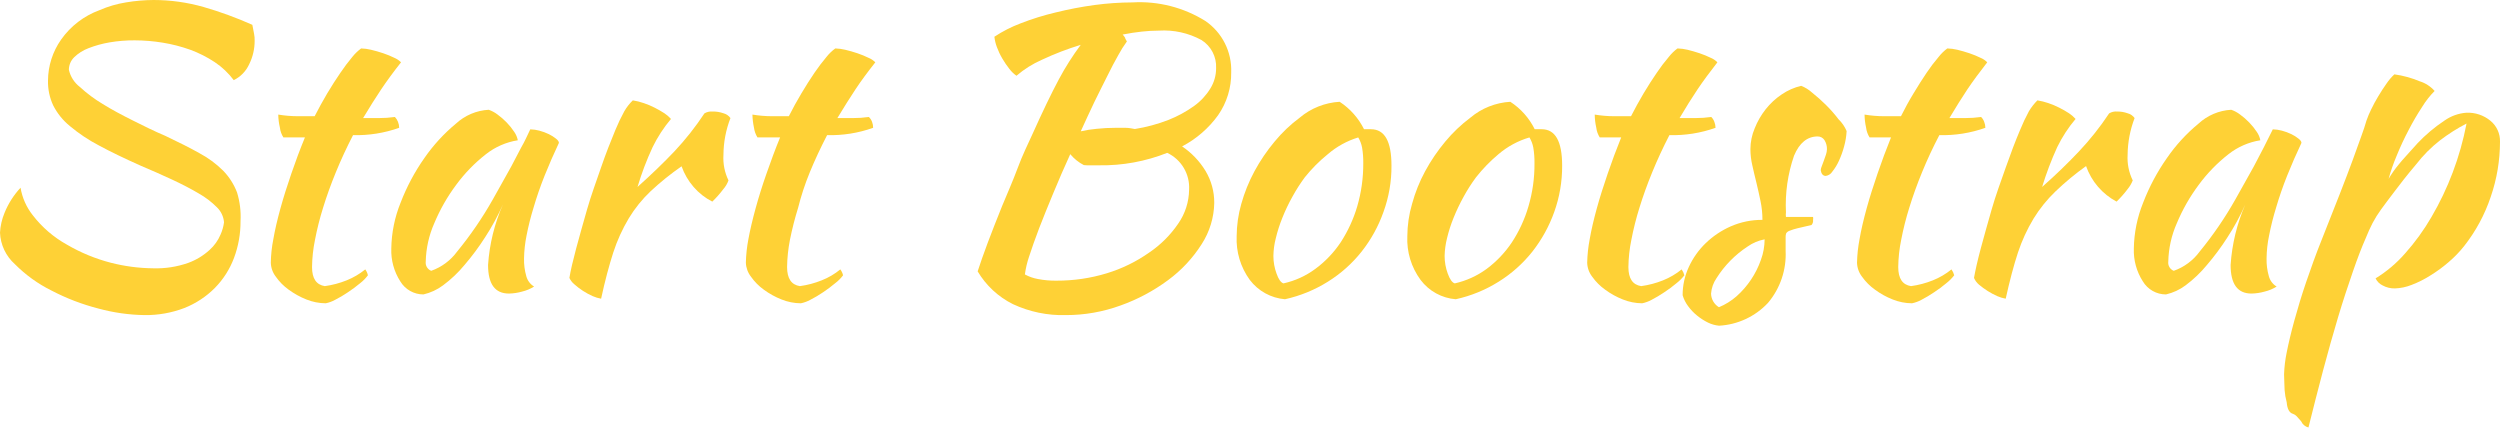
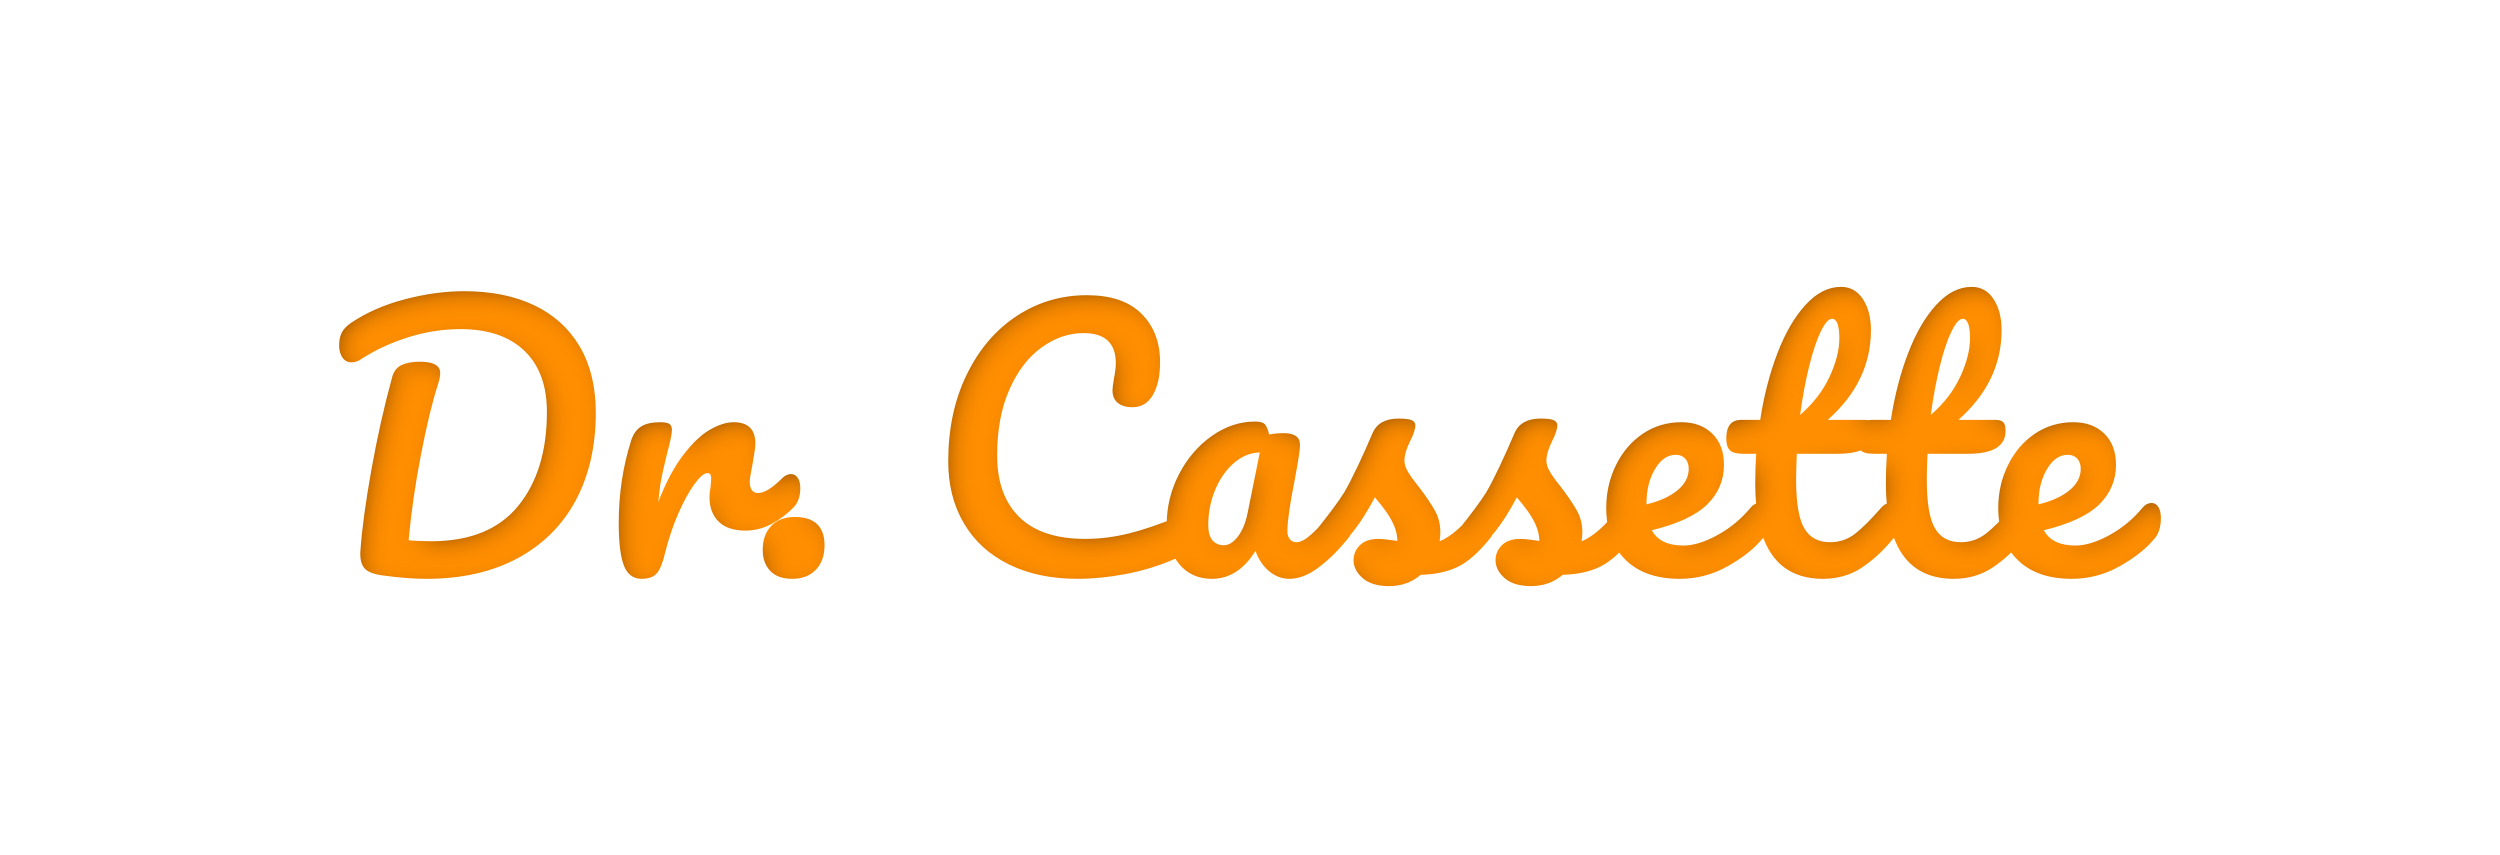
- <svg xmlns="http://www.w3.org/2000/svg" viewBox="0 0 228.66 39.08">
-   <style>.cls-1{fill:#fed136;}</style>
-   <path class="cls-1" d="M23.08,15.17c.07.4.13.68.16.83a2.66,2.66,0,0,1,.05.62,4.76,4.76,0,0,1-.51,2.18,3,3,0,0,1-1.4,1.43,7.12,7.12,0,0,0-1.73-1.64,10.8,10.8,0,0,0-2.25-1.14,14.23,14.23,0,0,0-2.53-.65,16,16,0,0,0-2.55-.21,13,13,0,0,0-2.32.19,9.91,9.91,0,0,0-1.91.53,3.79,3.79,0,0,0-1.31.83,1.61,1.61,0,0,0-.48,1.14,2.73,2.73,0,0,0,1,1.57,12.76,12.76,0,0,0,2.09,1.56c.82.51,1.74,1,2.74,1.5s2,1,3,1.42c1.2.57,2.24,1.09,3.11,1.58a9.31,9.31,0,0,1,2.16,1.59,5.83,5.83,0,0,1,1.28,2A7.5,7.5,0,0,1,22,33.12a9.43,9.43,0,0,1-.6,3.38,7.84,7.84,0,0,1-1.75,2.74,8.21,8.21,0,0,1-2.78,1.83,9.85,9.85,0,0,1-3.65.65A17,17,0,0,1,9,41.12a20,20,0,0,1-4.3-1.65,12.61,12.61,0,0,1-3.33-2.4A4.09,4.09,0,0,1,0,34.18a5.48,5.48,0,0,1,.41-1.8,7.5,7.5,0,0,1,1.47-2.31A5.49,5.49,0,0,0,3,32.59a10.14,10.14,0,0,0,3.13,2.69,15.79,15.79,0,0,0,4,1.65,16.23,16.23,0,0,0,3.87.51,8.83,8.83,0,0,0,3.23-.5,5.89,5.89,0,0,0,1.94-1.18,3.94,3.94,0,0,0,1-1.4,4,4,0,0,0,.32-1.13,2.14,2.14,0,0,0-.65-1.37,7.65,7.65,0,0,0-1.67-1.27c-.69-.41-1.5-.83-2.42-1.26s-1.88-.85-2.87-1.27c-1.48-.66-2.77-1.28-3.84-1.86a14.83,14.83,0,0,1-2.65-1.77,5.88,5.88,0,0,1-1.53-1.9,5.1,5.1,0,0,1-.47-2.26,6.57,6.57,0,0,1,1.2-3.75A7.41,7.41,0,0,1,9.1,13.83a10,10,0,0,1,2.42-.71,15.83,15.83,0,0,1,2.53-.22,16.76,16.76,0,0,1,4.57.64A34.29,34.29,0,0,1,23.08,15.17Z" transform="translate(0 -12.9)" />
-   <path class="cls-1" d="M25.92,25.47a2.16,2.16,0,0,1-.32-.9,5.75,5.75,0,0,1-.15-1.19,11.13,11.13,0,0,0,1.77.15h1.56c.36-.7.74-1.4,1.15-2.09s.82-1.32,1.21-1.89a17.57,17.57,0,0,1,1.09-1.45,4.35,4.35,0,0,1,.8-.77,4.29,4.29,0,0,1,.9.12c.37.09.74.19,1.12.32s.72.27,1,.41a1.89,1.89,0,0,1,.63.42c-.71.9-1.31,1.72-1.82,2.48s-1.06,1.64-1.65,2.62h1.44a10.58,10.58,0,0,0,1.47-.1,1.28,1.28,0,0,1,.28.44,1.5,1.5,0,0,1,.11.55,11.71,11.71,0,0,1-4.22.67c-.59,1.14-1.11,2.27-1.57,3.39s-.85,2.21-1.17,3.25a26.36,26.36,0,0,0-.74,2.94,13.17,13.17,0,0,0-.27,2.49q0,1.56,1.17,1.74a8.46,8.46,0,0,0,2-.53,6.68,6.68,0,0,0,1.7-1,1.42,1.42,0,0,1,.24.54,3.7,3.7,0,0,1-.72.73,12.51,12.51,0,0,1-1.12.83,10.47,10.47,0,0,1-1.17.69,3,3,0,0,1-.85.31,4.85,4.85,0,0,1-1.77-.35,7.38,7.38,0,0,1-1.61-.89,4.93,4.93,0,0,1-1.18-1.19,2.19,2.19,0,0,1-.46-1.29,11.94,11.94,0,0,1,.23-2.14c.15-.87.37-1.8.65-2.82s.62-2.08,1-3.19.79-2.21,1.24-3.3Z" transform="translate(0 -12.9)" />
-   <path class="cls-1" d="M48.5,24.73a3.45,3.45,0,0,1,.83.12,4.92,4.92,0,0,1,.87.32,3.48,3.48,0,0,1,.65.41q.27.21.27.39c-.47,1-.91,2-1.31,3s-.74,2-1,2.89a24.37,24.37,0,0,0-.65,2.58,11.63,11.63,0,0,0-.23,2.09,5.4,5.4,0,0,0,.21,1.64,1.58,1.58,0,0,0,.71.94,3.64,3.64,0,0,1-1.1.46,4.72,4.72,0,0,1-1.2.18c-1.28,0-1.91-.87-1.91-2.62A16.45,16.45,0,0,1,46,31.6a21.14,21.14,0,0,1-1.63,3,22.3,22.3,0,0,1-1.87,2.52A11.21,11.21,0,0,1,40.52,39a4.79,4.79,0,0,1-1.79.83,2.46,2.46,0,0,1-2.12-1.2,5.2,5.2,0,0,1-.82-3,11.6,11.6,0,0,1,.85-4.19,18.86,18.86,0,0,1,2.18-4.09,15.66,15.66,0,0,1,2.88-3.14,4.81,4.81,0,0,1,3-1.27,2.89,2.89,0,0,1,.8.43,6.43,6.43,0,0,1,.85.74,5.91,5.91,0,0,1,.69.86,2,2,0,0,1,.32.76A6.31,6.31,0,0,0,44.45,27a14.3,14.3,0,0,0-2.73,2.81,16.49,16.49,0,0,0-2,3.51,9.17,9.17,0,0,0-.78,3.5.8.8,0,0,0,.5.85,5,5,0,0,0,2.37-1.76,33.44,33.44,0,0,0,3.26-4.76l.79-1.41c.3-.52.6-1.07.91-1.63l.9-1.72C48,25.83,48.24,25.27,48.5,24.73Z" transform="translate(0 -12.9)" />
-   <path class="cls-1" d="M52.08,38.32c.11-.68.32-1.58.62-2.7s.64-2.32,1-3.58.83-2.53,1.27-3.81.89-2.42,1.31-3.43a17,17,0,0,1,.82-1.72,4.49,4.49,0,0,1,.78-1,5.82,5.82,0,0,1,1,.25,7.17,7.17,0,0,1,1,.42,10.06,10.06,0,0,1,.89.51,3,3,0,0,1,.6.52,12.47,12.47,0,0,0-1.68,2.58A26.67,26.67,0,0,0,58.31,30q1.9-1.7,3.38-3.26a26,26,0,0,0,2.74-3.47,1.24,1.24,0,0,1,.74-.17,2.8,2.8,0,0,1,1,.16,1.13,1.13,0,0,1,.64.44,9.39,9.39,0,0,0-.64,3.36,4.67,4.67,0,0,0,.46,2.34,2.52,2.52,0,0,1-.48.81,9.48,9.48,0,0,1-1,1.13A5.64,5.64,0,0,1,63.44,30a5.85,5.85,0,0,1-1.1-1.89,25,25,0,0,0-2.83,2.28,11.89,11.89,0,0,0-2,2.48A15.33,15.33,0,0,0,56.09,36c-.38,1.18-.76,2.59-1.11,4.22a3.32,3.32,0,0,1-.76-.23,6.46,6.46,0,0,1-.89-.48,6.29,6.29,0,0,1-.79-.6A1.65,1.65,0,0,1,52.08,38.32Z" transform="translate(0 -12.9)" />
-   <path class="cls-1" d="M69.28,25.47a2.31,2.31,0,0,1-.32-.9,6.42,6.42,0,0,1-.14-1.19,11.13,11.13,0,0,0,1.77.15h1.56c.35-.7.74-1.4,1.15-2.09s.81-1.32,1.2-1.89a17.48,17.48,0,0,1,1.1-1.45,4.05,4.05,0,0,1,.8-.77,4.46,4.46,0,0,1,.9.12c.37.09.74.19,1.12.32s.72.27,1,.41a1.85,1.85,0,0,1,.64.42c-.71.9-1.32,1.72-1.82,2.48s-1.06,1.64-1.65,2.62H78a10.37,10.37,0,0,0,1.47-.1,1.17,1.17,0,0,1,.29.44,1.49,1.49,0,0,1,.1.55,11.62,11.62,0,0,1-4.21.67c-.59,1.14-1.12,2.27-1.58,3.39S73.26,30.86,73,31.9a28.93,28.93,0,0,0-.75,2.94,14,14,0,0,0-.26,2.49q0,1.56,1.17,1.74a8.38,8.38,0,0,0,2-.53,6.35,6.35,0,0,0,1.7-1,1.47,1.47,0,0,1,.25.54,3.53,3.53,0,0,1-.73.73,12.33,12.33,0,0,1-1.11.83,10.47,10.47,0,0,1-1.17.69,3.1,3.1,0,0,1-.85.31,4.85,4.85,0,0,1-1.77-.35,7.16,7.16,0,0,1-1.61-.89,4.93,4.93,0,0,1-1.18-1.19,2.2,2.2,0,0,1-.47-1.29,13,13,0,0,1,.23-2.14c.16-.87.38-1.8.66-2.82s.61-2.08,1-3.19.79-2.21,1.24-3.3Z" transform="translate(0 -12.9)" />
-   <path class="cls-1" d="M112.61,19.52a6.68,6.68,0,0,1-1.2,3.92,9.49,9.49,0,0,1-3.29,2.85,7.24,7.24,0,0,1,2.14,2.24,5.61,5.61,0,0,1,.8,2.93,7.17,7.17,0,0,1-1.15,3.77,12.21,12.21,0,0,1-3.07,3.29,16.72,16.72,0,0,1-4.35,2.32,14.54,14.54,0,0,1-5,.88,10.74,10.74,0,0,1-4.84-1,7.78,7.78,0,0,1-3.23-3q.34-1.06.93-2.64c.39-1,.82-2.16,1.3-3.32s1-2.33,1.43-3.49.94-2.2,1.36-3.12c.9-2,1.7-3.67,2.41-5a24.86,24.86,0,0,1,2-3.15,26.71,26.71,0,0,0-3.54,1.36,9.33,9.33,0,0,0-2.34,1.47,2.91,2.91,0,0,1-.65-.63,8.15,8.15,0,0,1-.64-.94,6.29,6.29,0,0,1-.5-1.05,3.94,3.94,0,0,1-.23-.95,12,12,0,0,1,2.39-1.22,23.75,23.75,0,0,1,3.21-1,33.74,33.74,0,0,1,3.55-.68,26.83,26.83,0,0,1,3.49-.24,11.36,11.36,0,0,1,6.66,1.7A5.44,5.44,0,0,1,112.61,19.52ZM99.13,28a4,4,0,0,1-1.24-1c-.55,1.2-1.06,2.38-1.54,3.54s-.92,2.23-1.3,3.22-.68,1.86-.92,2.59A8.69,8.69,0,0,0,93.74,38a3.87,3.87,0,0,0,1.19.42,8.25,8.25,0,0,0,1.72.15,15.56,15.56,0,0,0,4.6-.68A13.63,13.63,0,0,0,105.11,36a9.93,9.93,0,0,0,2.65-2.64,5.53,5.53,0,0,0,1-3.11,3.51,3.51,0,0,0-2-3.37,16.2,16.2,0,0,1-6.23,1.14h-.76A3.79,3.79,0,0,1,99.13,28ZM106,15.7a14.6,14.6,0,0,0-1.57.09c-.56.06-1.14.15-1.75.27a1.33,1.33,0,0,1,.23.3c0,.1.11.21.16.33a10.77,10.77,0,0,0-.78,1.24c-.31.55-.65,1.18-1,1.9s-.77,1.51-1.19,2.39-.83,1.77-1.25,2.69a10.89,10.89,0,0,1,1.47-.23,16.47,16.47,0,0,1,1.71-.09c.31,0,.61,0,.91,0s.58.06.86.11a15.06,15.06,0,0,0,3.07-.83,10.86,10.86,0,0,0,2.35-1.28A5.48,5.48,0,0,0,110.7,21a3.51,3.51,0,0,0,.53-1.87,2.87,2.87,0,0,0-1.34-2.57A7.22,7.22,0,0,0,106,15.7Z" transform="translate(0 -12.9)" />
-   <path class="cls-1" d="M117.53,40.27a4.51,4.51,0,0,1-3.22-1.77,6.31,6.31,0,0,1-1.2-4,11,11,0,0,1,.42-2.94,14.51,14.51,0,0,1,1.21-3,16.37,16.37,0,0,1,1.84-2.71,13.15,13.15,0,0,1,2.3-2.19,6.21,6.21,0,0,1,3.65-1.45,6.4,6.4,0,0,1,2.23,2.51l.32,0,.31,0c1.26,0,1.88,1.11,1.88,3.33a12.13,12.13,0,0,1-.73,4.23,12.61,12.61,0,0,1-2,3.63,12.09,12.09,0,0,1-3.08,2.75A12.45,12.45,0,0,1,117.53,40.27Zm1.81-11.15a15.33,15.33,0,0,0-1.13,1.77,16.13,16.13,0,0,0-.92,1.93,13,13,0,0,0-.6,1.87,6.79,6.79,0,0,0-.22,1.62,4.65,4.65,0,0,0,.29,1.62c.18.52.4.82.63.89a7.68,7.68,0,0,0,2.92-1.33,9.7,9.7,0,0,0,2.31-2.42,12.49,12.49,0,0,0,1.52-3.3,13.82,13.82,0,0,0,.55-3.93,7.84,7.84,0,0,0-.11-1.45,2.8,2.8,0,0,0-.35-.92A7.71,7.71,0,0,0,121.45,27,13.82,13.82,0,0,0,119.34,29.12Z" transform="translate(0 -12.9)" />
-   <path class="cls-1" d="M133.15,40.27a4.47,4.47,0,0,1-3.22-1.77,6.25,6.25,0,0,1-1.21-4,10.62,10.62,0,0,1,.43-2.94,13.93,13.93,0,0,1,1.2-3,16.37,16.37,0,0,1,1.84-2.71,13.51,13.51,0,0,1,2.3-2.19,6.23,6.23,0,0,1,3.65-1.45,6.33,6.33,0,0,1,2.23,2.51l.32,0,.32,0c1.25,0,1.87,1.11,1.87,3.33a12.36,12.36,0,0,1-.72,4.23,12.87,12.87,0,0,1-2,3.63,12.09,12.09,0,0,1-3.08,2.75A12.39,12.39,0,0,1,133.15,40.27ZM135,29.12a15.33,15.33,0,0,0-1.13,1.77,17.83,17.83,0,0,0-.92,1.93,13,13,0,0,0-.6,1.87,7.34,7.34,0,0,0-.22,1.62,4.65,4.65,0,0,0,.29,1.62c.19.52.4.82.64.89a7.82,7.82,0,0,0,2.92-1.33,9.84,9.84,0,0,0,2.3-2.42,12.18,12.18,0,0,0,1.52-3.3,13.48,13.48,0,0,0,.55-3.93,7.84,7.84,0,0,0-.11-1.45,2.8,2.8,0,0,0-.35-.92A7.71,7.71,0,0,0,137.06,27,14.28,14.28,0,0,0,135,29.12Z" transform="translate(0 -12.9)" />
-   <path class="cls-1" d="M146.32,25.47a2.16,2.16,0,0,1-.32-.9,5.66,5.66,0,0,1-.14-1.19,10.94,10.94,0,0,0,1.77.15h1.55c.36-.7.74-1.4,1.15-2.09s.82-1.32,1.21-1.89a15.52,15.52,0,0,1,1.1-1.45,4.07,4.07,0,0,1,.79-.77,4.46,4.46,0,0,1,.91.12c.36.09.73.19,1.11.32s.72.27,1,.41a1.79,1.79,0,0,1,.63.42c-.7.9-1.31,1.72-1.82,2.48s-1.06,1.64-1.64,2.62h1.43a10.58,10.58,0,0,0,1.47-.1,1.15,1.15,0,0,1,.28.44,1.5,1.5,0,0,1,.11.55,11.67,11.67,0,0,1-4.22.67c-.59,1.14-1.11,2.27-1.57,3.39s-.85,2.21-1.17,3.25a26.36,26.36,0,0,0-.74,2.94,13.17,13.17,0,0,0-.27,2.49q0,1.56,1.17,1.74a8.46,8.46,0,0,0,2-.53,6.51,6.51,0,0,0,1.7-1,1.66,1.66,0,0,1,.25.54,4.13,4.13,0,0,1-.73.73,11.22,11.22,0,0,1-1.12.83,11.36,11.36,0,0,1-1.16.69,3.1,3.1,0,0,1-.85.31,4.85,4.85,0,0,1-1.77-.35,7.16,7.16,0,0,1-1.61-.89,5,5,0,0,1-1.19-1.19,2.19,2.19,0,0,1-.46-1.29,13,13,0,0,1,.23-2.14c.15-.87.37-1.8.65-2.82s.62-2.08,1-3.19.79-2.21,1.23-3.3Z" transform="translate(0 -12.9)" />
-   <path class="cls-1" d="M168.9,24.89a6.59,6.59,0,0,1-.23,1.4,8.34,8.34,0,0,1-.47,1.31,4.63,4.63,0,0,1-.61,1,.84.84,0,0,1-.6.39c-.26,0-.41-.2-.46-.53a1.13,1.13,0,0,1,.09-.34c.06-.15.12-.32.19-.51s.14-.38.2-.57a1.65,1.65,0,0,0,.09-.49,1.51,1.51,0,0,0-.23-.84.73.73,0,0,0-.62-.33c-.95,0-1.67.59-2.16,1.76a13.82,13.82,0,0,0-.74,5.18,1.57,1.57,0,0,0,0,.42h2.48a.85.85,0,0,1,0,.28.59.59,0,0,1-.14.46l-1.29.3a5.39,5.39,0,0,0-.73.23.59.59,0,0,0-.3.23,1,1,0,0,0-.05.33c0,.19,0,.38,0,.57s0,.42,0,.7a6.88,6.88,0,0,1-1.61,4.76,6.61,6.61,0,0,1-4.48,2.09,2.94,2.94,0,0,1-1-.28,5.19,5.19,0,0,1-1-.64,4.54,4.54,0,0,1-.83-.87,3.1,3.1,0,0,1-.5-1,6.11,6.11,0,0,1,.57-2.59,7.21,7.21,0,0,1,1.54-2.17,7.86,7.86,0,0,1,2.3-1.54,7.11,7.11,0,0,1,2.89-.59,8.42,8.42,0,0,0-.18-1.74c-.12-.57-.24-1.12-.37-1.65s-.26-1.06-.37-1.57a6.56,6.56,0,0,1-.18-1.51,4.93,4.93,0,0,1,.39-1.9,7,7,0,0,1,1-1.74,6.42,6.42,0,0,1,1.48-1.37,5.33,5.33,0,0,1,1.77-.78,3.23,3.23,0,0,1,1,.62,14.82,14.82,0,0,1,1.29,1.15,12.13,12.13,0,0,1,1.13,1.29A3.24,3.24,0,0,1,168.9,24.89ZM157.22,41a5.82,5.82,0,0,0,1.61-1,8,8,0,0,0,2.23-3.33,5.54,5.54,0,0,0,.34-1.88,4,4,0,0,0-1.56.66A9.54,9.54,0,0,0,157,38.34a2.86,2.86,0,0,0-.5,1.42A1.5,1.5,0,0,0,157.22,41Z" transform="translate(0 -12.9)" />
-   <path class="cls-1" d="M171,25.47a2.16,2.16,0,0,1-.32-.9,5.66,5.66,0,0,1-.14-1.19,10.94,10.94,0,0,0,1.77.15h1.56c.35-.7.73-1.4,1.15-2.09s.81-1.32,1.2-1.89a15.52,15.52,0,0,1,1.1-1.45,4.07,4.07,0,0,1,.79-.77,4.46,4.46,0,0,1,.91.12c.36.09.73.19,1.11.32s.72.27,1,.41a1.79,1.79,0,0,1,.63.42c-.7.9-1.31,1.72-1.82,2.48s-1.05,1.64-1.64,2.62h1.43a10.58,10.58,0,0,0,1.47-.1,1.15,1.15,0,0,1,.28.44,1.5,1.5,0,0,1,.11.55,11.66,11.66,0,0,1-4.21.67c-.6,1.14-1.12,2.27-1.58,3.39s-.85,2.21-1.17,3.25a26.36,26.36,0,0,0-.74,2.94,13.17,13.17,0,0,0-.27,2.49q0,1.56,1.17,1.74a8.46,8.46,0,0,0,2-.53,6.51,6.51,0,0,0,1.7-1,1.66,1.66,0,0,1,.25.54,4.13,4.13,0,0,1-.73.73,11.22,11.22,0,0,1-1.12.83,11.36,11.36,0,0,1-1.16.69,3.1,3.1,0,0,1-.85.31,4.85,4.85,0,0,1-1.77-.35,7.16,7.16,0,0,1-1.61-.89,5,5,0,0,1-1.19-1.19,2.19,2.19,0,0,1-.46-1.29,13,13,0,0,1,.23-2.14c.15-.87.37-1.8.65-2.82s.62-2.08,1-3.19.79-2.21,1.23-3.3Z" transform="translate(0 -12.9)" />
-   <path class="cls-1" d="M180.55,38.32c.12-.68.32-1.58.62-2.7s.64-2.32,1-3.58.83-2.53,1.28-3.81.88-2.42,1.31-3.43a17.28,17.28,0,0,1,.81-1.72,5.13,5.13,0,0,1,.78-1,6.15,6.15,0,0,1,1,.25,7.54,7.54,0,0,1,1,.42,8.8,8.8,0,0,1,.89.51,3,3,0,0,1,.6.52,12.47,12.47,0,0,0-1.68,2.58A29.42,29.42,0,0,0,186.78,30c1.28-1.13,2.4-2.22,3.38-3.26a26.08,26.08,0,0,0,2.75-3.47,1.22,1.22,0,0,1,.74-.17,2.75,2.75,0,0,1,.95.16,1.13,1.13,0,0,1,.64.44,9.61,9.61,0,0,0-.64,3.36,4.66,4.66,0,0,0,.47,2.34,3,3,0,0,1-.48.81,9.57,9.57,0,0,1-1,1.13,5.88,5.88,0,0,1-2.79-3.25A25.16,25.16,0,0,0,188,30.41a12.57,12.57,0,0,0-2,2.48A15.32,15.32,0,0,0,184.57,36c-.39,1.18-.76,2.59-1.12,4.22a3.47,3.47,0,0,1-.76-.23A7,7,0,0,1,181,38.93,1.65,1.65,0,0,1,180.55,38.32Z" transform="translate(0 -12.9)" />
-   <path class="cls-1" d="M207.88,24.73a3.45,3.45,0,0,1,.83.12,4.92,4.92,0,0,1,.87.32,3.48,3.48,0,0,1,.65.41q.27.21.27.39c-.47,1-.91,2-1.31,3s-.74,2-1,2.89a24.37,24.37,0,0,0-.65,2.58,10.79,10.79,0,0,0-.23,2.09,5.4,5.4,0,0,0,.21,1.64,1.58,1.58,0,0,0,.71.94,3.64,3.64,0,0,1-1.1.46,4.72,4.72,0,0,1-1.2.18c-1.28,0-1.91-.87-1.91-2.62a16.7,16.7,0,0,1,1.34-5.52,21.14,21.14,0,0,1-1.63,3,22.3,22.3,0,0,1-1.87,2.52A11.21,11.21,0,0,1,199.9,39a4.79,4.79,0,0,1-1.79.83,2.46,2.46,0,0,1-2.12-1.2,5.2,5.2,0,0,1-.82-3,11.6,11.6,0,0,1,.85-4.19,18.86,18.86,0,0,1,2.18-4.09,15.37,15.37,0,0,1,2.88-3.14,4.81,4.81,0,0,1,3-1.27,2.89,2.89,0,0,1,.8.43,6.43,6.43,0,0,1,.85.74,5.91,5.91,0,0,1,.69.86,2,2,0,0,1,.32.76A6.31,6.31,0,0,0,203.83,27a14.3,14.3,0,0,0-2.73,2.81,16.49,16.49,0,0,0-2,3.51,9.17,9.17,0,0,0-.78,3.5.8.8,0,0,0,.5.85,5,5,0,0,0,2.37-1.76,33.44,33.44,0,0,0,3.26-4.76l.79-1.41c.3-.52.6-1.07.91-1.63l.9-1.72C207.34,25.83,207.62,25.27,207.88,24.73Z" transform="translate(0 -12.9)" />
-   <path class="cls-1" d="M209.72,50.75c-.33-.09-.52-.45-.57-1.06a5.94,5.94,0,0,1-.19-1.1c0-.42-.05-.91-.05-1.45a11.83,11.83,0,0,1,.24-2c.17-.86.4-1.83.7-2.92s.65-2.26,1.08-3.52.89-2.54,1.41-3.84c.64-1.63,1.19-3,1.67-4.23s.86-2.23,1.18-3.1.58-1.59.78-2.16.36-1,.48-1.45a8.64,8.64,0,0,1,.42-1,13.36,13.36,0,0,1,.66-1.22c.24-.41.5-.8.76-1.17a4.92,4.92,0,0,1,.71-.83,9.44,9.44,0,0,1,2.33.64,3,3,0,0,1,1.35.88,7.92,7.92,0,0,0-1.13,1.44,23.25,23.25,0,0,0-1.24,2.12,25.29,25.29,0,0,0-1.1,2.36,17.08,17.08,0,0,0-.74,2.12,10.32,10.32,0,0,1,.92-1.31c.37-.47,1-1.12,1.73-1.95a14.22,14.22,0,0,1,2.46-2.07,4,4,0,0,1,2-.72,3.23,3.23,0,0,1,2.21.74,2.39,2.39,0,0,1,.87,1.91,15.52,15.52,0,0,1-.85,5.05,15,15,0,0,1-2.44,4.51A10.39,10.39,0,0,1,224,36.84a12.57,12.57,0,0,1-1.7,1.25,9.34,9.34,0,0,1-1.73.87,4.5,4.5,0,0,1-1.52.32,2.24,2.24,0,0,1-1.12-.27,1.36,1.36,0,0,1-.65-.65,11.69,11.69,0,0,0,2.69-2.27,20.19,20.19,0,0,0,2.42-3.34,26.61,26.61,0,0,0,1.95-4.09,27.19,27.19,0,0,0,1.26-4.46,16,16,0,0,0-2.43,1.54A12.33,12.33,0,0,0,221,27.92c-.85,1-1.52,1.87-2,2.51s-.9,1.18-1.22,1.63a10.31,10.31,0,0,0-.78,1.25c-.2.39-.42.87-.65,1.44-.33.75-.72,1.75-1.15,3s-.89,2.62-1.35,4.16-.92,3.17-1.38,4.9-.9,3.47-1.33,5.19a1,1,0,0,1-.67-.57c-.19-.21-.33-.36-.41-.46A.81.81,0,0,0,209.72,50.75Z" transform="translate(0 -12.9)" />
+ <svg xmlns="http://www.w3.org/2000/svg" width="819.552px" height="280.27px" viewBox="-159.776 -65.135 819.552 280.27" style="background-image: none; background-position: initial initial; background-repeat: initial initial;" preserveAspectRatio="xMidYMid">
+   <defs>
+     <filter id="editing-hole" x="-100%" y="-100%" width="300%" height="300%">
+       <feFlood flood-color="#633801" result="black" />
+       <feMorphology operator="dilate" radius="2" in="SourceGraphic" result="erode" />
+       <feGaussianBlur in="erode" stdDeviation="4" result="blur" />
+       <feOffset in="blur" dx="2" dy="2" result="offset" />
+       <feComposite operator="atop" in="offset" in2="black" result="merge" />
+       <feComposite operator="in" in="merge" in2="SourceGraphic" result="inner-shadow" />
+     </filter>
+   </defs>
+   <g filter="url(#editing-hole)">
+     <g transform="translate(-53.51501, 124.0656)">
+       <path d="M33.57 0.55L33.57 0.55Q27.25 0.55 19.29-0.55L19.29-0.55L19.29-0.55Q14.93-1.09 13.30-2.83L13.30-2.83L13.30-2.83Q11.66-4.58 11.88-8.50L11.88-8.50L11.88-8.50Q12.64-19.29 15.48-35.15L15.48-35.15L15.48-35.15Q18.31-51.01 22.34-65.73L22.34-65.73L22.34-65.73Q23.11-68.45 25.40-69.54L25.40-69.54L25.40-69.54Q27.69-70.63 31.39-70.63L31.39-70.63L31.39-70.63Q38.04-70.63 38.04-66.93L38.04-66.93L38.04-66.93Q38.04-65.40 37.39-63.44L37.39-63.44L37.39-63.44Q34.55-54.72 31.72-40.06L31.72-40.06L31.72-40.06Q28.89-25.40 27.69-12.10L27.69-12.10L27.69-12.10Q30.96-11.77 35.10-11.77L35.10-11.77L35.10-11.77Q54.17-11.77 63.60-23.33L63.60-23.33L63.60-23.33Q73.03-34.88 73.03-54.17L73.03-54.17L73.03-54.17Q73.03-67.14 65.62-74.23L65.62-74.23L65.62-74.23Q58.21-81.31 44.69-81.31L44.69-81.31L44.69-81.31Q35.97-81.31 27.41-78.59L27.41-78.59L27.41-78.59Q18.86-75.86 11.99-71.39L11.99-71.39L11.99-71.39Q10.57-70.41 8.94-70.41L8.94-70.41L8.94-70.41Q7.08-70.41 6.00-71.99L6.00-71.99L6.00-71.99Q4.91-73.58 4.91-75.86L4.91-75.86L4.91-75.86Q4.91-78.48 5.78-80.17L5.78-80.17L5.78-80.17Q6.65-81.86 8.72-83.28L8.72-83.28L8.72-83.28Q16.24-88.40 26.38-91.07L26.38-91.07L26.38-91.07Q36.52-93.74 45.89-93.74L45.89-93.74L45.89-93.74Q59.19-93.74 68.89-89.11L68.89-89.11L68.89-89.11Q78.59-84.47 83.82-75.54L83.82-75.54L83.82-75.54Q89.05-66.60 89.05-53.95L89.05-53.95L89.05-53.95Q89.05-37.50 82.51-25.23L82.51-25.23L82.51-25.23Q75.97-12.97 63.44-6.21L63.44-6.21L63.44-6.21Q50.90 0.55 33.57 0.55L33.57 0.55ZM104.09 0.55L104.09 0.55Q99.95 0.55 98.26-3.81L98.26-3.81L98.26-3.81Q96.57-8.18 96.57-17.77L96.57-17.77L96.57-17.77Q96.57-31.94 100.61-44.69L100.61-44.69L100.61-44.69Q101.59-47.85 103.82-49.32L103.82-49.32L103.82-49.32Q106.06-50.79 110.09-50.79L110.09-50.79L110.09-50.79Q112.27-50.79 113.14-50.25L113.14-50.25L113.14-50.25Q114.01-49.70 114.01-48.18L114.01-48.18L114.01-48.18Q114.01-46.43 112.38-40.33L112.38-40.33L112.38-40.33Q111.29-35.97 110.63-32.70L110.63-32.70L110.63-32.70Q109.98-29.43 109.54-24.63L109.54-24.63L109.54-24.63Q113.14-34.01 117.61-39.89L117.61-39.89L117.61-39.89Q122.08-45.78 126.39-48.29L126.39-48.29L126.39-48.29Q130.69-50.79 134.29-50.79L134.29-50.79L134.29-50.79Q141.37-50.79 141.37-43.71L141.37-43.71L141.37-43.71Q141.37-42.29 140.39-36.84L140.39-36.84L140.39-36.84Q139.52-32.48 139.52-31.39L139.52-31.39L139.52-31.39Q139.52-27.58 142.25-27.58L142.25-27.58L142.25-27.58Q145.30-27.58 150.09-32.37L150.09-32.37L150.09-32.37Q151.51-33.79 153.04-33.79L153.04-33.79L153.04-33.79Q154.45-33.79 155.27-32.54L155.27-32.54L155.27-32.54Q156.09-31.28 156.09-29.21L156.09-29.21L156.09-29.21Q156.09-25.18 153.91-22.89L153.91-22.89L153.91-22.89Q150.86-19.73 146.77-17.49L146.77-17.49L146.77-17.49Q142.68-15.26 138.10-15.26L138.10-15.26L138.10-15.26Q132.33-15.26 129.33-18.20L129.33-18.20L129.33-18.20Q126.33-21.15 126.33-26.16L126.33-26.16L126.33-26.16Q126.33-27.79 126.66-29.43L126.66-29.43L126.66-29.43Q126.88-31.61 126.88-32.37L126.88-32.37L126.88-32.37Q126.88-34.12 125.68-34.12L125.68-34.12L125.68-34.12Q124.04-34.12 121.37-30.47L121.37-30.47L121.37-30.47Q118.70-26.81 116.08-20.82L116.08-20.82L116.08-20.82Q113.47-14.82 111.83-8.18L111.83-8.18L111.83-8.18Q110.63-3.05 109.05-1.25L109.05-1.25L109.05-1.25Q107.47 0.55 104.09 0.55L104.09 0.55ZM153.47 0.55L153.47 0.55Q148.68 0.55 146.22-2.07L146.22-2.07L146.22-2.07Q143.77-4.69 143.77-8.94L143.77-8.94L143.77-8.94Q143.77-13.84 146.55-16.79L146.55-16.79L146.55-16.79Q149.33-19.73 154.34-19.73L154.34-19.73L154.34-19.73Q159.14-19.73 161.59-17.39L161.59-17.39L161.59-17.39Q164.04-15.04 164.04-10.46L164.04-10.46L164.04-10.46Q164.04-5.45 161.21-2.45L161.21-2.45L161.21-2.45Q158.38 0.55 153.47 0.55L153.47 0.55ZM246.99 0.55L246.99 0.55Q234.02 0.55 224.43-4.20L224.43-4.20L224.43-4.20Q214.84-8.94 209.72-17.66L209.72-17.66L209.72-17.66Q204.59-26.38 204.59-37.93L204.59-37.93L204.59-37.93Q204.59-53.95 210.64-66.38L210.64-66.38L210.64-66.38Q216.69-78.81 227.05-85.62L227.05-85.62L227.05-85.62Q237.40-92.43 250.05-92.43L250.05-92.43L250.05-92.43Q261.82-92.43 267.92-86.38L267.92-86.38L267.92-86.38Q274.03-80.33 274.03-70.41L274.03-70.41L274.03-70.41Q274.03-63.77 271.68-59.73L271.68-59.73L271.68-59.73Q269.34-55.70 264.98-55.70L264.98-55.70L264.98-55.70Q261.93-55.70 260.18-57.12L260.18-57.12L260.18-57.12Q258.44-58.53 258.44-61.26L258.44-61.26L258.44-61.26Q258.44-62.24 258.88-64.86L258.88-64.86L258.88-64.86Q259.53-68.13 259.53-70.09L259.53-70.09L259.53-70.09Q259.53-80.01 248.96-80.01L248.96-80.01L248.96-80.01Q241.76-80.01 235.22-75.32L235.22-75.32L235.22-75.32Q228.68-70.63 224.65-61.53L224.65-61.53L224.65-61.53Q220.62-52.43 220.62-39.89L220.62-39.89L220.62-39.89Q220.62-26.81 227.92-19.67L227.92-19.67L227.92-19.67Q235.22-12.54 249.50-12.54L249.50-12.54L249.50-12.54Q256.59-12.54 263.83-14.33L263.83-14.33L263.83-14.33Q271.08-16.13 279.91-19.84L279.91-19.84L279.91-19.84Q281.55-20.49 282.64-20.49L282.64-20.49L282.64-20.49Q284.38-20.49 285.25-19.18L285.25-19.18L285.25-19.18Q286.13-17.88 286.13-15.80L286.13-15.80L286.13-15.80Q286.13-9.16 278.93-6.00L278.93-6.00L278.93-6.00Q271.19-2.62 262.85-1.04L262.85-1.04L262.85-1.04Q254.51 0.55 246.99 0.55L246.99 0.55ZM291.03 0.55L291.03 0.55Q284.27 0.55 280.24-4.36L280.24-4.36L280.24-4.36Q276.21-9.27 276.21-17.22L276.21-17.22L276.21-17.22Q276.21-25.94 280.24-33.74L280.24-33.74L280.24-33.74Q284.27-41.53 290.98-46.27L290.98-46.27L290.98-46.27Q297.68-51.01 305.20-51.01L305.20-51.01L305.20-51.01Q307.60-51.01 308.42-50.09L308.42-50.09L308.42-50.09Q309.23-49.16 309.78-46.76L309.78-46.76L309.78-46.76Q312.07-47.20 314.57-47.20L314.57-47.20L314.57-47.20Q319.91-47.20 319.91-43.38L319.91-43.38L319.91-43.38Q319.91-41.09 318.28-32.48L318.28-32.48L318.28-32.48Q315.77-19.95 315.77-15.04L315.77-15.04L315.77-15.04Q315.77-13.41 316.59-12.43L316.59-12.43L316.59-12.43Q317.41-11.45 318.72-11.45L318.72-11.45L318.72-11.45Q320.79-11.45 323.73-14.12L323.73-14.12L323.73-14.12Q326.67-16.79 331.69-22.78L331.69-22.78L331.69-22.78Q332.99-24.31 334.63-24.31L334.63-24.31L334.63-24.31Q336.05-24.31 336.86-23.00L336.86-23.00L336.86-23.00Q337.68-21.69 337.68-19.40L337.68-19.40L337.68-19.40Q337.68-15.04 335.61-12.64L335.61-12.64L335.61-12.64Q331.14-7.08 326.13-3.27L326.13-3.27L326.13-3.27Q321.11 0.55 316.43 0.55L316.43 0.55L316.43 0.55Q312.83 0.55 309.83-1.91L309.83-1.91L309.83-1.91Q306.83-4.36 305.31-8.61L305.31-8.61L305.31-8.61Q299.64 0.55 291.03 0.55L291.03 0.55ZM294.95-10.46L294.95-10.46Q297.35-10.46 299.53-13.30L299.53-13.30L299.53-13.30Q301.71-16.13 302.69-20.82L302.69-20.82L306.73-40.88L306.73-40.88Q302.15-40.77 298.28-37.44L298.28-37.44L298.28-37.44Q294.41-34.12 292.12-28.67L292.12-28.67L292.12-28.67Q289.83-23.22 289.83-17.11L289.83-17.11L289.83-17.11Q289.83-13.73 291.19-12.10L291.19-12.10L291.19-12.10Q292.56-10.46 294.95-10.46L294.95-10.46ZM349.13 2.94L349.13 2.94Q343.46 2.94 340.46 0.33L340.46 0.33L340.46 0.33Q337.46-2.29 337.46-5.56L337.46-5.56L337.46-5.56Q337.46-8.39 339.53-10.46L339.53-10.46L339.53-10.46Q341.61-12.54 345.64-12.54L345.64-12.54L345.64-12.54Q347.06-12.54 348.96-12.26L348.96-12.26L348.96-12.26Q350.87-11.99 351.85-11.88L351.85-11.88L351.85-11.88Q351.74-14.71 350.60-17.22L350.60-17.22L350.60-17.22Q349.45-19.73 347.71-22.07L347.71-22.07L347.71-22.07Q345.97-24.42 344.44-26.16L344.44-26.16L344.44-26.16Q341.06-19.73 337.74-15.48L337.74-15.48L337.74-15.48Q334.41-11.23 330.49-7.41L330.49-7.41L330.49-7.41Q328.53-5.45 326.35-5.45L326.35-5.45L326.35-5.45Q324.60-5.45 323.51-6.70L323.51-6.70L323.51-6.70Q322.42-7.96 322.42-9.81L322.42-9.81L322.42-9.81Q322.42-11.99 323.95-13.84L323.95-13.84L325.37-15.59L325.37-15.59Q331.36-23.00 334.41-27.79L334.41-27.79L334.41-27.79Q336.26-30.96 338.77-36.24L338.77-36.24L338.77-36.24Q341.28-41.53 343.68-47.20L343.68-47.20L343.68-47.20Q345.75-51.99 352.29-51.99L352.29-51.99L352.29-51.99Q355.34-51.99 356.54-51.45L356.54-51.45L356.54-51.45Q357.74-50.90 357.74-49.70L357.74-49.70L357.74-49.70Q357.74-49.05 357.30-47.63L357.30-47.63L357.30-47.63Q356.87-46.22 356.10-44.80L356.10-44.80L356.10-44.80Q354.14-40.88 354.14-38.15L354.14-38.15L354.14-38.15Q354.14-36.52 355.29-34.55L355.29-34.55L355.29-34.55Q356.43-32.59 358.83-29.65L358.83-29.65L358.83-29.65Q362.32-25.07 364.11-21.85L364.11-21.85L364.11-21.85Q365.91-18.64 365.91-14.82L365.91-14.82L365.91-14.82Q365.91-13.73 365.69-11.77L365.69-11.77L365.69-11.77Q371.04-13.84 378.23-22.78L378.23-22.78L378.23-22.78Q379.54-24.31 381.17-24.31L381.17-24.31L381.17-24.31Q382.59-24.31 383.41-23.00L383.41-23.00L383.41-23.00Q384.22-21.69 384.22-19.40L384.22-19.40L384.22-19.40Q384.22-15.26 382.15-12.64L382.15-12.64L382.15-12.64Q376.70-5.89 371.74-3.43L371.74-3.43L371.74-3.43Q366.78-0.98 359.48-0.76L359.48-0.76L359.48-0.76Q355.12 2.94 349.13 2.94L349.13 2.94ZM395.67 2.94L395.67 2.94Q390.00 2.94 387.00 0.33L387.00 0.33L387.00 0.33Q384.01-2.29 384.01-5.56L384.01-5.56L384.01-5.56Q384.01-8.39 386.08-10.46L386.08-10.46L386.08-10.46Q388.15-12.54 392.18-12.54L392.18-12.54L392.18-12.54Q393.60-12.54 395.51-12.26L395.51-12.26L395.51-12.26Q397.41-11.99 398.39-11.88L398.39-11.88L398.39-11.88Q398.29-14.71 397.14-17.22L397.14-17.22L397.14-17.22Q396.00-19.73 394.25-22.07L394.25-22.07L394.25-22.07Q392.51-24.42 390.98-26.16L390.98-26.16L390.98-26.16Q387.60-19.73 384.28-15.48L384.28-15.48L384.28-15.48Q380.95-11.23 377.03-7.41L377.03-7.41L377.03-7.41Q375.07-5.45 372.89-5.45L372.89-5.45L372.89-5.45Q371.14-5.45 370.06-6.70L370.06-6.70L370.06-6.70Q368.96-7.96 368.96-9.81L368.96-9.81L368.96-9.81Q368.96-11.99 370.49-13.84L370.49-13.84L371.91-15.59L371.91-15.59Q377.90-23.00 380.95-27.79L380.95-27.79L380.95-27.79Q382.81-30.96 385.31-36.24L385.31-36.24L385.31-36.24Q387.82-41.53 390.22-47.20L390.22-47.20L390.22-47.20Q392.29-51.99 398.83-51.99L398.83-51.99L398.83-51.99Q401.88-51.99 403.08-51.45L403.08-51.45L403.08-51.45Q404.28-50.90 404.28-49.70L404.28-49.70L404.28-49.70Q404.28-49.05 403.84-47.63L403.84-47.63L403.84-47.63Q403.41-46.22 402.65-44.80L402.65-44.80L402.65-44.80Q400.68-40.88 400.68-38.15L400.68-38.15L400.68-38.15Q400.68-36.52 401.83-34.55L401.83-34.55L401.83-34.55Q402.97-32.59 405.37-29.65L405.37-29.65L405.37-29.65Q408.86-25.07 410.66-21.85L410.66-21.85L410.66-21.85Q412.46-18.64 412.46-14.82L412.46-14.82L412.46-14.82Q412.46-13.73 412.24-11.77L412.24-11.77L412.24-11.77Q417.58-13.84 424.77-22.78L424.77-22.78L424.77-22.78Q426.08-24.31 427.72-24.31L427.72-24.31L427.72-24.31Q429.13-24.31 429.95-23.00L429.95-23.00L429.95-23.00Q430.77-21.69 430.77-19.40L430.77-19.40L430.77-19.40Q430.77-15.26 428.70-12.64L428.70-12.64L428.70-12.64Q423.25-5.89 418.29-3.43L418.29-3.43L418.29-3.43Q413.33-0.98 406.02-0.76L406.02-0.76L406.02-0.76Q401.66 2.94 395.67 2.94L395.67 2.94ZM470.55-24.31L470.55-24.31Q471.97-24.31 472.79-23.00L472.79-23.00L472.79-23.00Q473.61-21.69 473.61-19.40L473.61-19.40L473.61-19.40Q473.61-15.04 471.53-12.64L471.53-12.64L471.53-12.64Q467.50-7.74 460.14-3.60L460.14-3.60L460.14-3.60Q452.79 0.55 444.39 0.55L444.39 0.55L444.39 0.55Q432.95 0.55 426.63-5.67L426.63-5.67L426.63-5.67Q420.30-11.88 420.30-22.67L420.30-22.67L420.30-22.67Q420.30-30.19 423.46-36.68L423.46-36.68L423.46-36.68Q426.63-43.16 432.24-46.98L432.24-46.98L432.24-46.98Q437.85-50.79 444.94-50.79L444.94-50.79L444.94-50.79Q451.26-50.79 455.07-47.03L455.07-47.03L455.07-47.03Q458.89-43.27 458.89-36.84L458.89-36.84L458.89-36.84Q458.89-29.32 453.49-23.93L453.49-23.93L453.49-23.93Q448.10-18.53 435.24-15.37L435.24-15.37L435.24-15.37Q437.96-10.36 445.59-10.36L445.59-10.36L445.59-10.36Q450.50-10.36 456.76-13.79L456.76-13.79L456.76-13.79Q463.03-17.22 467.61-22.78L467.61-22.78L467.61-22.78Q468.92-24.31 470.55-24.31L470.55-24.31ZM443.08-40.11L443.08-40.11Q439.05-40.11 436.27-35.42L436.27-35.42L436.27-35.42Q433.49-30.74 433.49-24.09L433.49-24.09L433.49-23.87L433.49-23.87Q439.92-25.40 443.63-28.45L443.63-28.45L443.63-28.45Q447.34-31.50 447.34-35.53L447.34-35.53L447.34-35.53Q447.34-37.60 446.19-38.86L446.19-38.86L446.19-38.86Q445.05-40.11 443.08-40.11L443.08-40.11ZM513.39-24.31L513.39-24.31Q514.81-24.31 515.62-23.00L515.62-23.00L515.62-23.00Q516.44-21.69 516.44-19.40L516.44-19.40L516.44-19.40Q516.44-15.04 514.37-12.64L514.37-12.64L514.37-12.64Q509.68-6.87 504.13-3.16L504.13-3.16L504.13-3.16Q498.57 0.55 491.37 0.55L491.37 0.55L491.37 0.55Q469.14 0.55 469.14-30.74L469.14-30.74L469.14-30.74Q469.14-35.53 469.46-40.44L469.46-40.44L465.21-40.44L465.21-40.44Q461.94-40.44 460.80-41.64L460.80-41.64L460.80-41.64Q459.65-42.84 459.65-45.45L459.65-45.45L459.65-45.45Q459.65-51.56 464.56-51.56L464.56-51.56L470.77-51.56L470.77-51.56Q472.62-63.55 476.44-73.47L476.44-73.47L476.44-73.47Q480.25-83.39 485.65-89.27L485.65-89.27L485.65-89.27Q491.04-95.16 497.26-95.16L497.26-95.16L497.26-95.16Q501.84-95.16 504.45-91.12L504.45-91.12L504.45-91.12Q507.07-87.09 507.07-80.99L507.07-80.99L507.07-80.99Q507.07-64.09 492.90-51.56L492.90-51.56L505.11-51.56L505.11-51.56Q506.85-51.56 507.61-50.79L507.61-50.79L507.61-50.79Q508.38-50.03 508.38-47.96L508.38-47.96L508.38-47.96Q508.38-40.44 496.06-40.44L496.06-40.44L482.76-40.44L482.76-40.44Q482.54-34.99 482.54-31.94L482.54-31.94L482.54-31.94Q482.54-20.60 485.21-16.02L485.21-16.02L485.21-16.02Q487.88-11.45 493.66-11.45L493.66-11.45L493.66-11.45Q498.35-11.45 501.94-14.28L501.94-14.28L501.94-14.28Q505.54-17.11 510.45-22.78L510.45-22.78L510.45-22.78Q511.75-24.31 513.39-24.31L513.39-24.31ZM494.31-84.69L494.31-84.69Q492.68-84.69 490.66-80.61L490.66-80.61L490.66-80.61Q488.65-76.52 486.85-69.27L486.85-69.27L486.85-69.27Q485.05-62.02 483.85-53.19L483.85-53.19L483.85-53.19Q490.28-58.75 493.50-65.67L493.50-65.67L493.50-65.67Q496.71-72.59 496.71-78.26L496.71-78.26L496.71-78.26Q496.71-84.69 494.31-84.69L494.31-84.69ZM556.23-24.31L556.23-24.31Q557.64-24.31 558.46-23.00L558.46-23.00L558.46-23.00Q559.28-21.69 559.28-19.40L559.28-19.40L559.28-19.40Q559.28-15.04 557.21-12.64L557.21-12.64L557.21-12.64Q552.52-6.87 546.96-3.16L546.96-3.16L546.96-3.16Q541.40 0.55 534.21 0.55L534.21 0.55L534.21 0.55Q511.97 0.55 511.97-30.74L511.97-30.74L511.97-30.74Q511.97-35.53 512.30-40.44L512.30-40.44L508.05-40.44L508.05-40.44Q504.78-40.44 503.63-41.64L503.63-41.64L503.63-41.64Q502.49-42.84 502.49-45.45L502.49-45.45L502.49-45.45Q502.49-51.56 507.39-51.56L507.39-51.56L513.61-51.56L513.61-51.56Q515.46-63.55 519.28-73.47L519.28-73.47L519.28-73.47Q523.09-83.39 528.49-89.27L528.49-89.27L528.49-89.27Q533.88-95.16 540.10-95.16L540.10-95.16L540.10-95.16Q544.67-95.16 547.29-91.12L547.29-91.12L547.29-91.12Q549.90-87.09 549.90-80.99L549.90-80.99L549.90-80.99Q549.90-64.09 535.74-51.56L535.74-51.56L547.94-51.56L547.94-51.56Q549.69-51.56 550.45-50.79L550.45-50.79L550.45-50.79Q551.21-50.03 551.21-47.96L551.21-47.96L551.21-47.96Q551.21-40.44 538.90-40.44L538.90-40.44L525.60-40.44L525.60-40.44Q525.38-34.99 525.38-31.94L525.38-31.94L525.38-31.94Q525.38-20.60 528.05-16.02L528.05-16.02L528.05-16.02Q530.72-11.45 536.50-11.45L536.50-11.45L536.50-11.45Q541.18-11.45 544.78-14.28L544.78-14.28L544.78-14.28Q548.38-17.11 553.28-22.78L553.28-22.78L553.28-22.78Q554.59-24.31 556.23-24.31L556.23-24.31ZM537.15-84.69L537.15-84.69Q535.52-84.69 533.50-80.61L533.50-80.61L533.50-80.61Q531.48-76.52 529.69-69.27L529.69-69.27L529.69-69.27Q527.89-62.02 526.69-53.19L526.69-53.19L526.69-53.19Q533.12-58.75 536.33-65.67L536.33-65.67L536.33-65.67Q539.55-72.59 539.55-78.26L539.55-78.26L539.55-78.26Q539.55-84.69 537.15-84.69L537.15-84.69ZM599.06-24.31L599.06-24.31Q600.48-24.31 601.30-23.00L601.30-23.00L601.30-23.00Q602.12-21.69 602.12-19.40L602.12-19.40L602.12-19.40Q602.12-15.04 600.04-12.64L600.04-12.64L600.04-12.64Q596.01-7.74 588.65-3.60L588.65-3.60L588.65-3.60Q581.30 0.55 572.90 0.55L572.90 0.55L572.90 0.55Q561.46 0.55 555.14-5.67L555.14-5.67L555.14-5.67Q548.81-11.88 548.81-22.67L548.81-22.67L548.81-22.67Q548.81-30.19 551.98-36.68L551.98-36.68L551.98-36.68Q555.14-43.16 560.75-46.98L560.75-46.98L560.75-46.98Q566.36-50.79 573.45-50.79L573.45-50.79L573.45-50.79Q579.77-50.79 583.59-47.03L583.59-47.03L583.59-47.03Q587.40-43.27 587.40-36.84L587.40-36.84L587.40-36.84Q587.40-29.32 582.01-23.93L582.01-23.93L582.01-23.93Q576.61-18.53 563.75-15.37L563.75-15.37L563.75-15.37Q566.47-10.36 574.10-10.36L574.10-10.36L574.10-10.36Q579.01-10.36 585.28-13.79L585.28-13.79L585.28-13.79Q591.54-17.22 596.12-22.78L596.12-22.78L596.12-22.78Q597.43-24.31 599.06-24.31L599.06-24.31ZM571.60-40.11L571.60-40.11Q567.56-40.11 564.78-35.42L564.78-35.42L564.78-35.42Q562.00-30.74 562.00-24.09L562.00-24.09L562.00-23.87L562.00-23.87Q568.43-25.40 572.14-28.45L572.14-28.45L572.14-28.45Q575.85-31.50 575.85-35.53L575.85-35.53L575.85-35.53Q575.85-37.60 574.70-38.86L574.70-38.86L574.70-38.86Q573.56-40.11 571.60-40.11L571.60-40.11Z" fill="#ff8e00" />
+     </g>
+   </g>
+   <style>text {
+   font-size: 64px;
+   font-family: Arial Black;
+   dominant-baseline: central;
+   text-anchor: middle;
+ }</style>
</svg>
